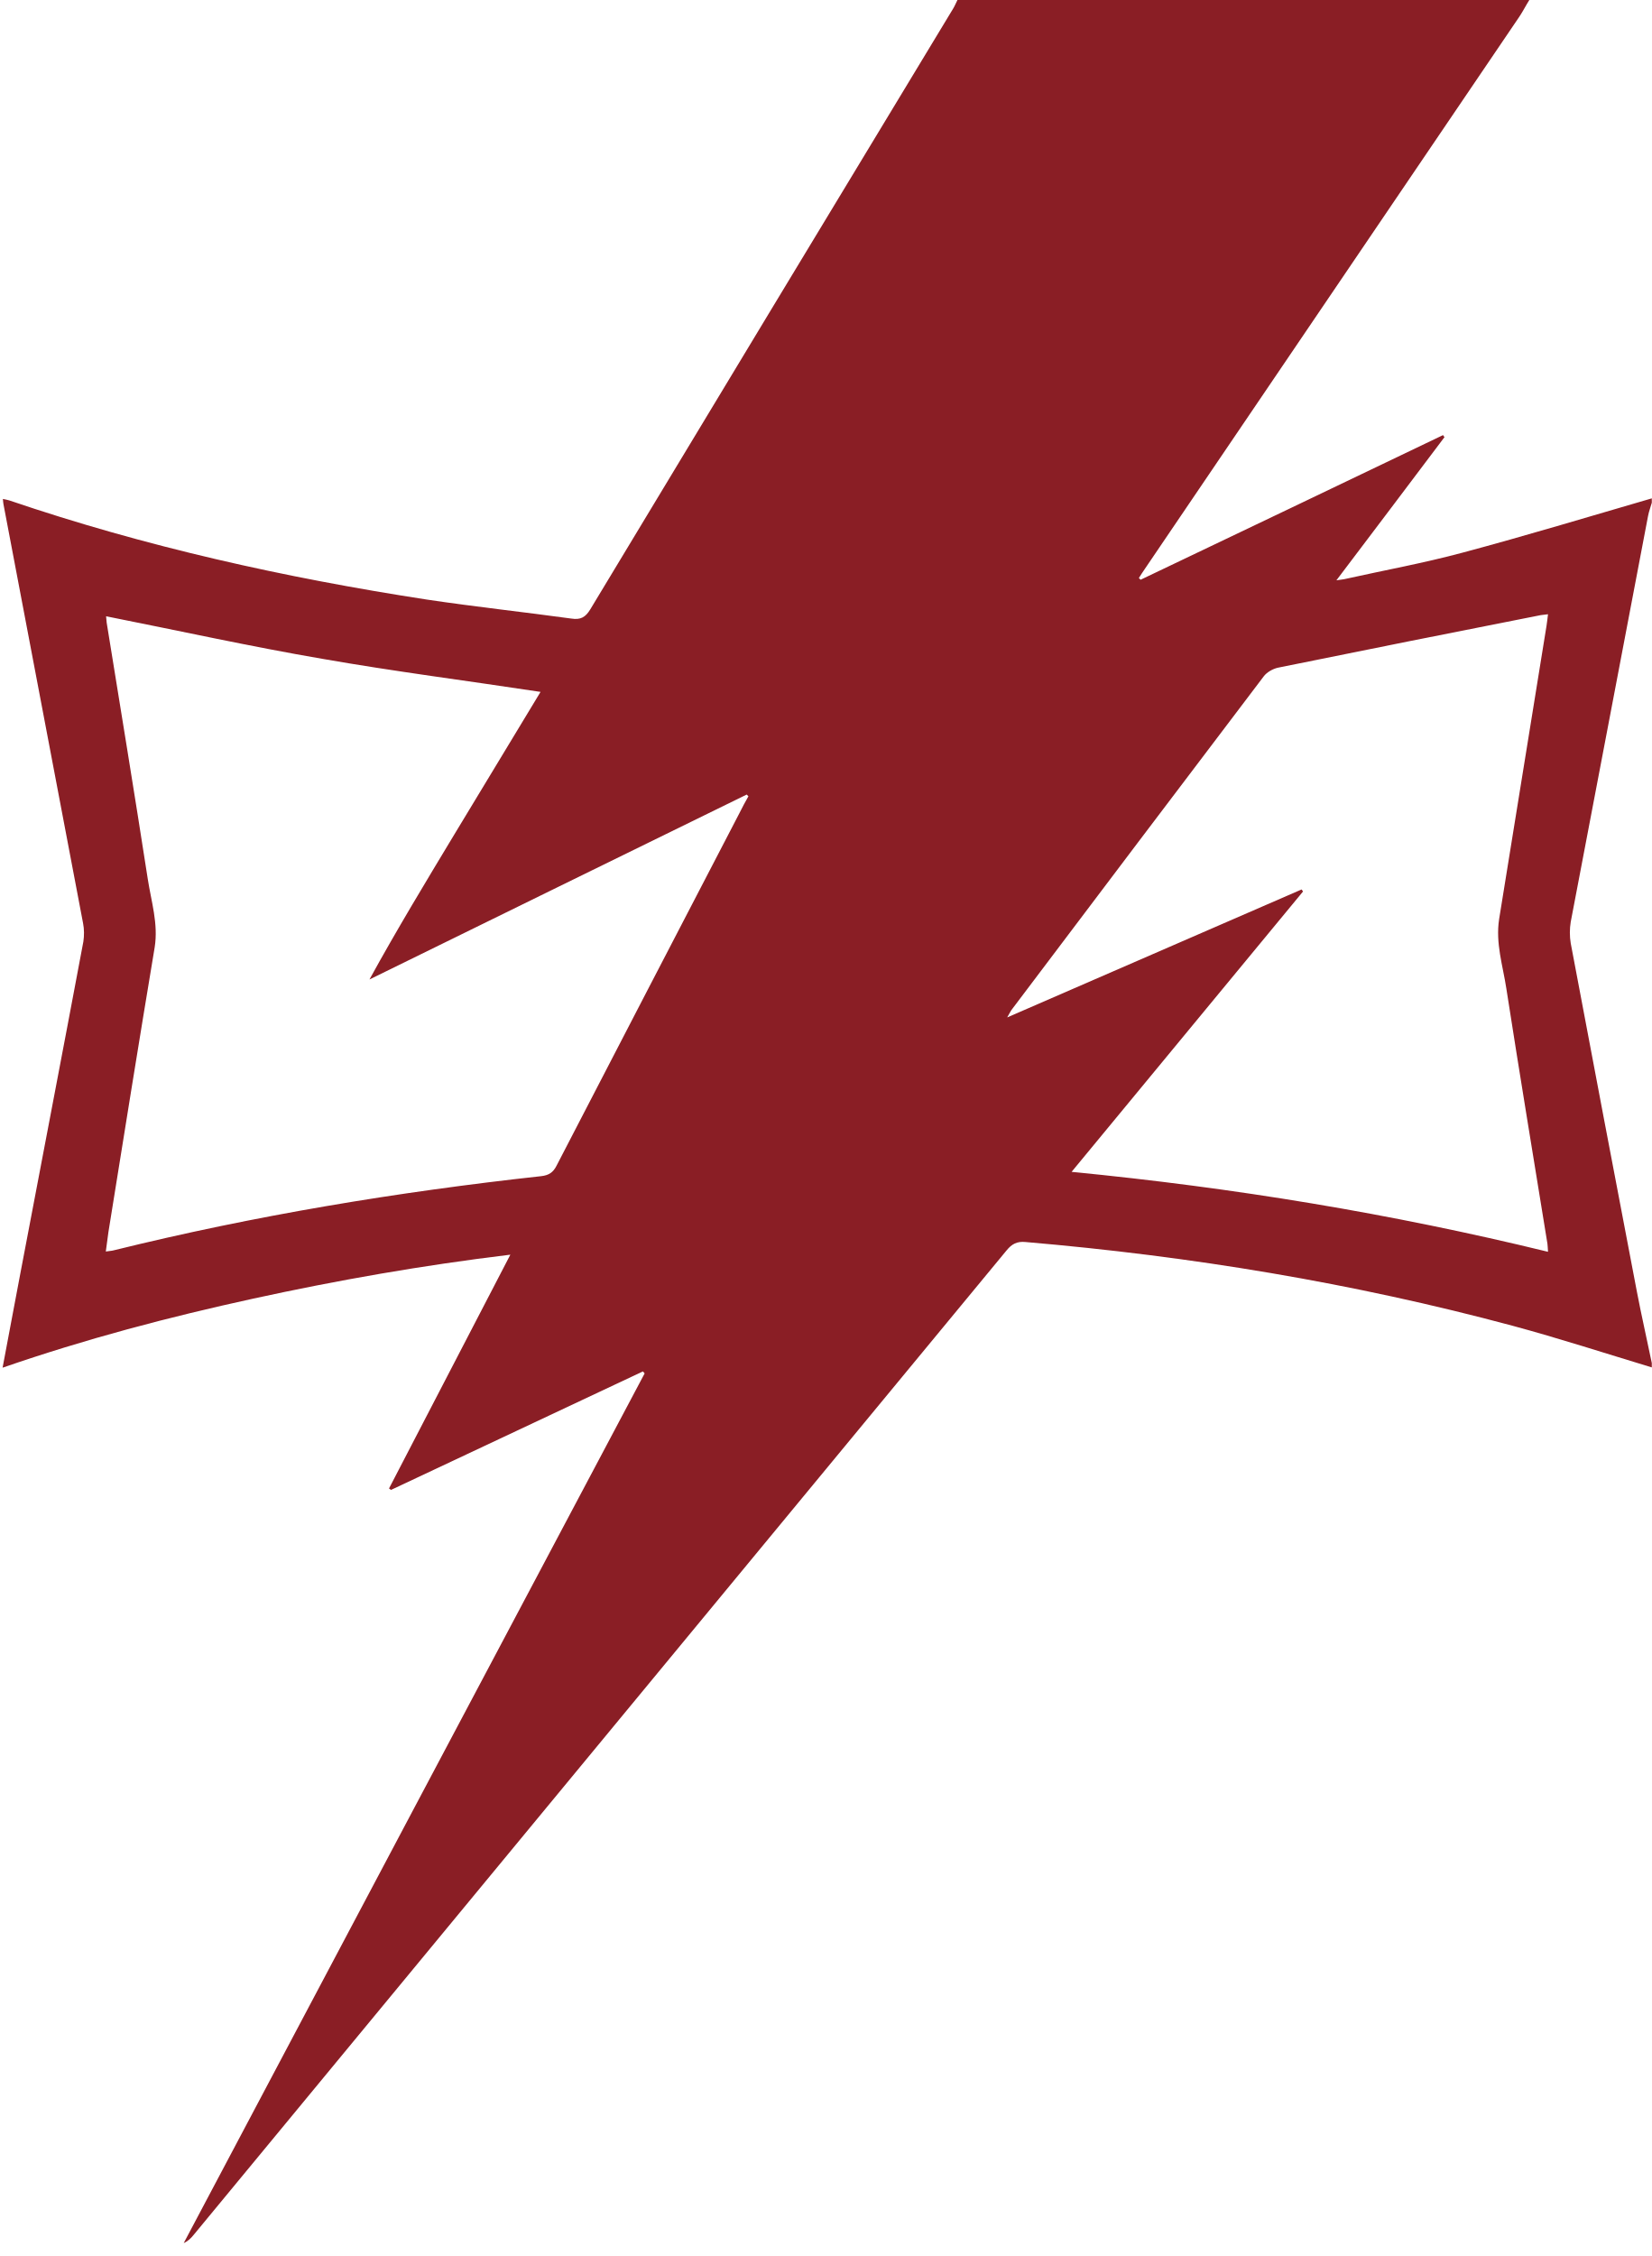
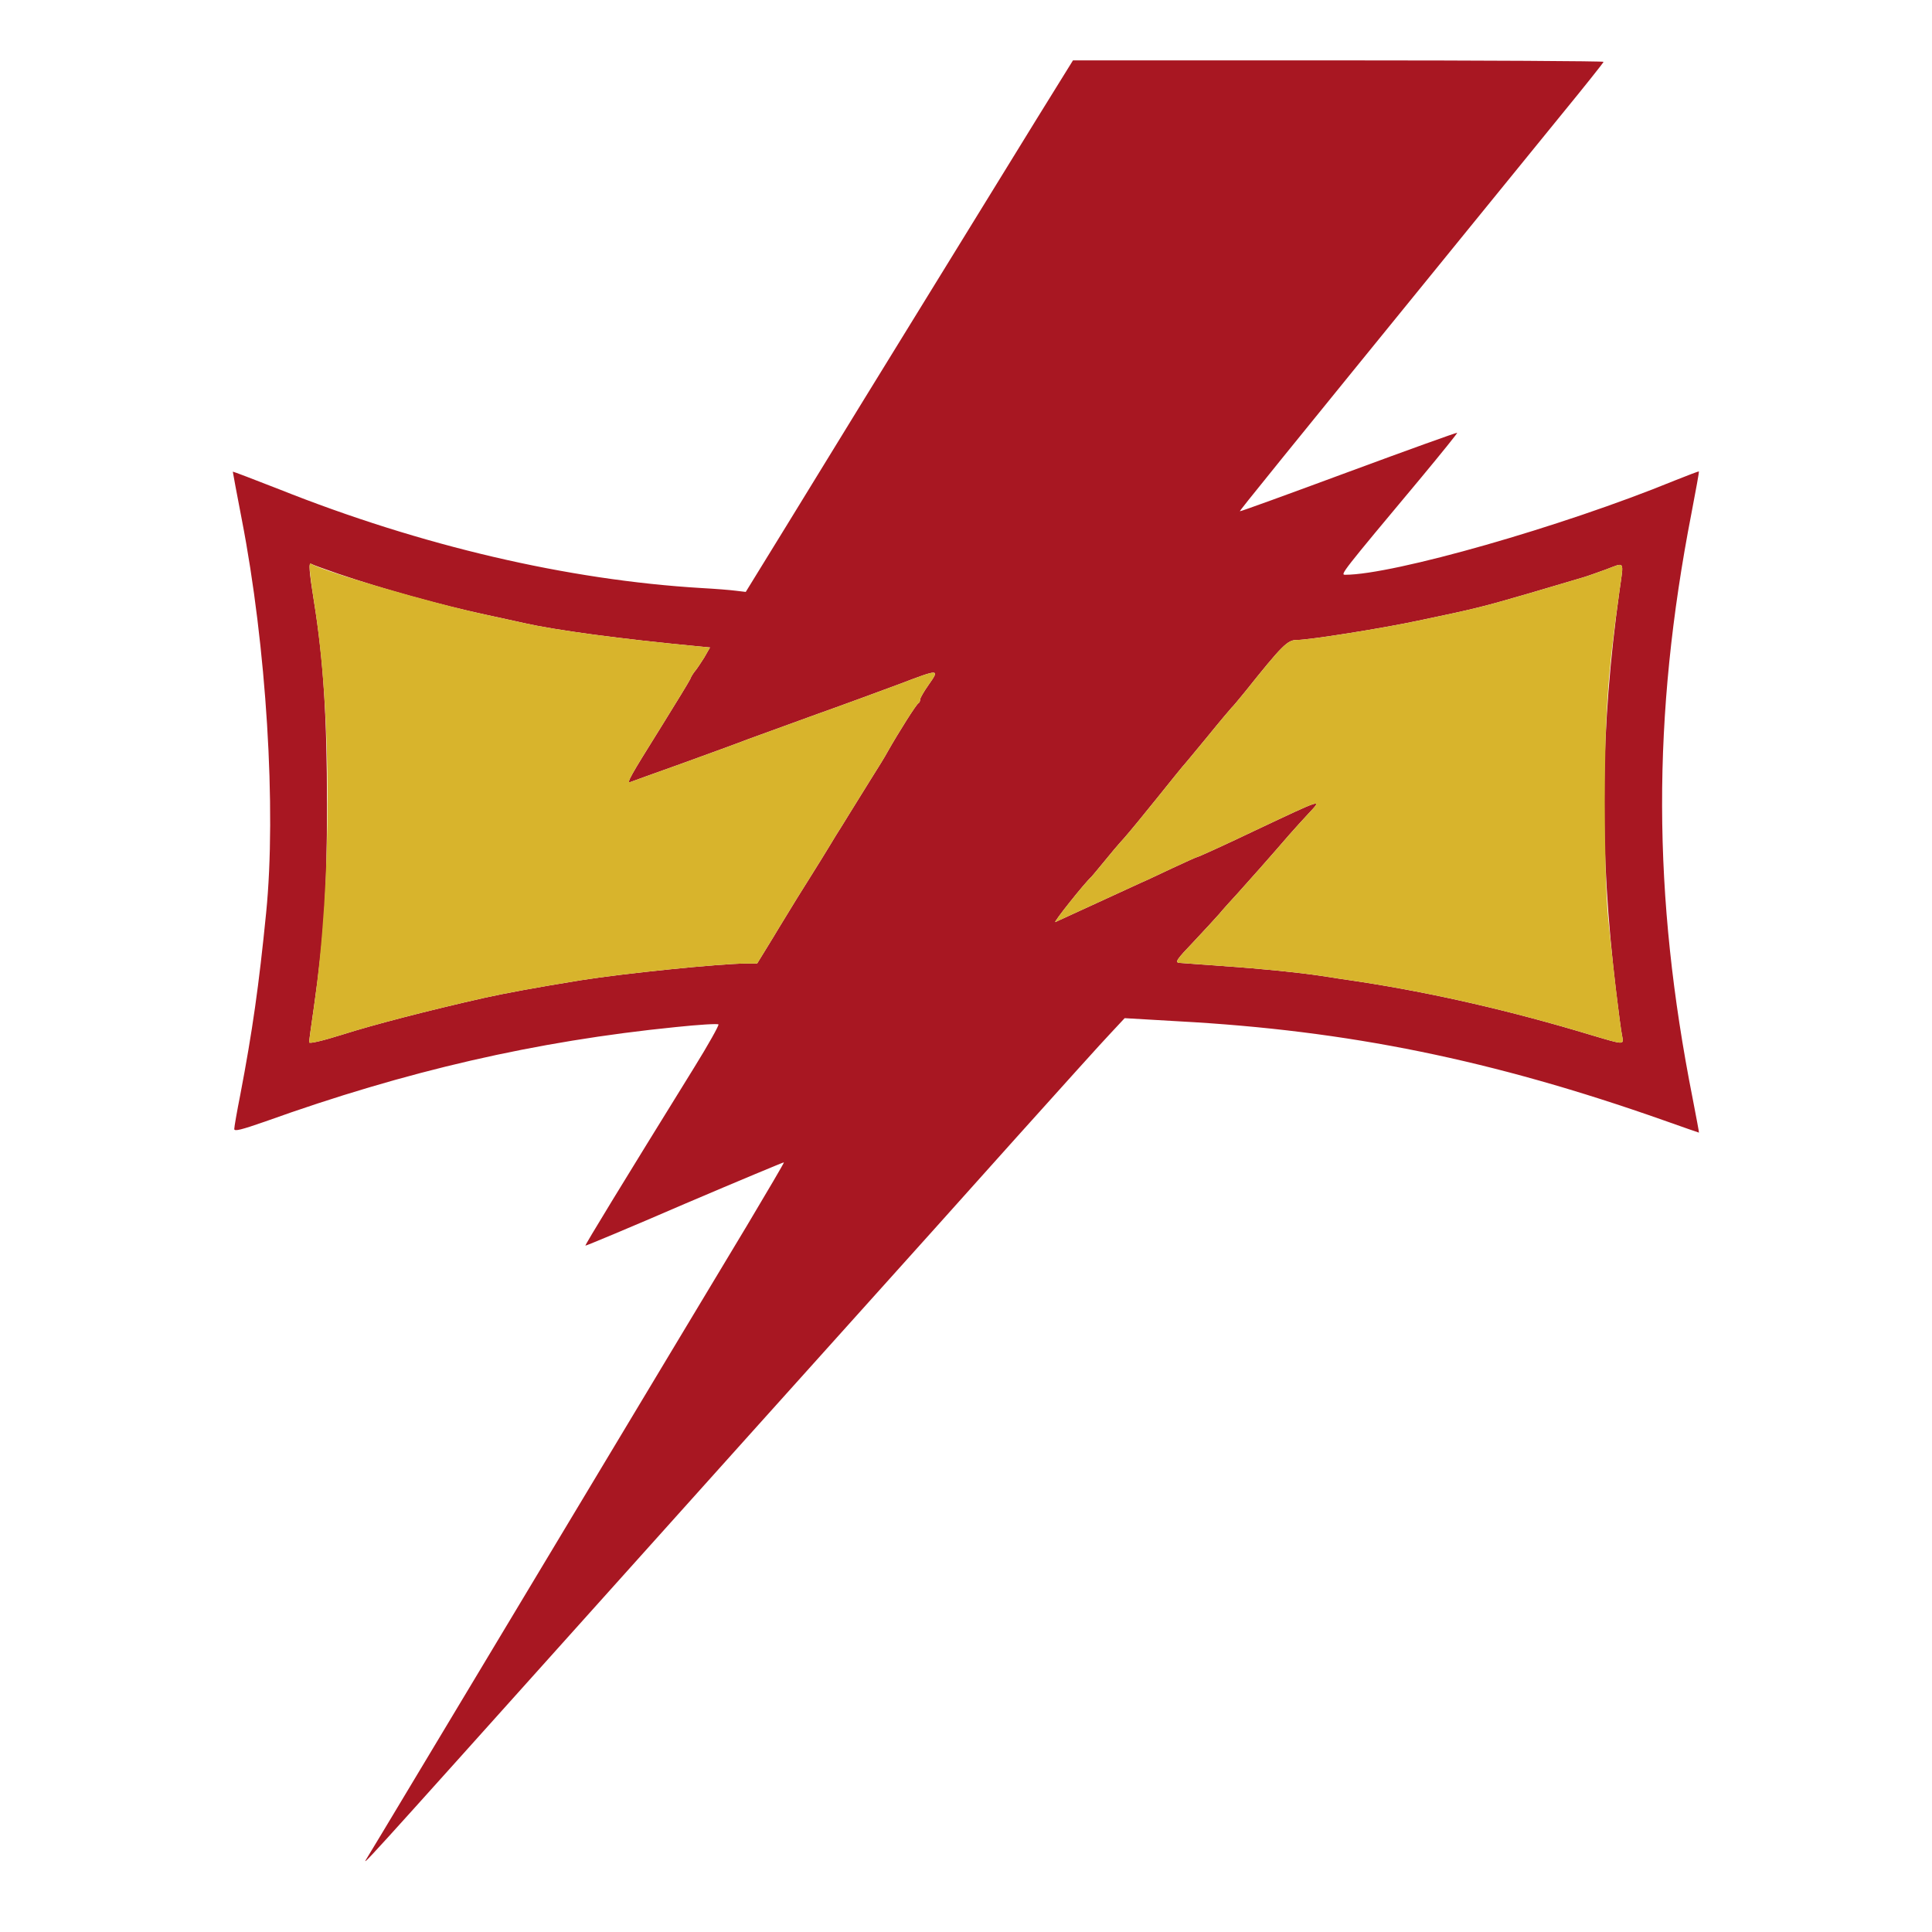
- <svg xmlns="http://www.w3.org/2000/svg" version="1.1" id="Layer_1" x="0px" y="0px" viewBox="0 0 574.5 784.5" style="enable-background:new 0 0 574.5 784.5;" xml:space="preserve">
-   <defs id="defs9" />
-   <g fill="#8A1E25" id="g4">
-     <path d="M573.2,179.4c0.3-1.6,0.9-3.1,1.3-4.6c0-0.5,0-1,0-1.5c-22,6.4-43.8,13-65.9,18.9c-13.4,3.6-27.1,6.1-40.6,9.1   c-0.7,0.2-1.4,0.2-3.2,0.5c12.9-17.1,25.3-33.4,37.6-49.8c-0.2-0.2-0.4-0.5-0.5-0.7c-35.1,16.8-70.1,33.6-105.2,50.3   c-0.2-0.2-0.4-0.4-0.6-0.6c0.7-1.1,1.4-2.2,2.1-3.2c43.4-64,86.9-128.1,130.3-192.1c1.2-1.8,2.2-3.8,3.4-5.7C465.5,0,399.2,0,333,0   c-0.5,1-0.9,2-1.5,3c-42.1,69.6-84.2,139.2-126.2,208.9c-1.7,2.8-3.4,3.7-6.6,3.2c-16.7-2.3-33.5-4.1-50.2-6.6   c-49.4-7.6-98-18.4-145.3-34.5c-0.6-0.2-1.3-0.3-2.2-0.5c0.1,0.9,0.1,1.3,0.2,1.8c9.2,48.6,18.5,97.2,27.7,145.8   c0.4,2,0.4,4.3,0.1,6.3c-7.2,38.4-14.6,76.8-21.9,115.3c-2,10.8-4.1,21.5-6.2,32.9c28.9-10,57.8-17.6,87.1-24s58.9-11.6,89.5-15.3   c-14.4,27.7-28.3,54.5-42.2,81.3c0.2,0.2,0.5,0.3,0.7,0.5c29.2-13.7,58.4-27.5,87.6-41.2c0.2,0.2,0.4,0.4,0.6,0.7   C170.7,578.4,117.3,679.2,63.9,780c1.6-0.7,2.6-1.8,3.5-2.9C161.6,663,255.9,548.9,350.1,434.8c1.8-2.2,3.6-3.2,6.6-2.9   C414,436.8,470.5,446.1,526,461c16.3,4.4,32.3,9.6,48.5,14.5c0-0.5,0-1,0-1.5c-1.7-8.3-3.6-16.5-5.2-24.9   c-7.7-40.3-15.4-80.7-23-121.1c-0.4-2.4-0.4-5,0-7.4C555.3,273.6,564.2,226.5,573.2,179.4z M257.1,282.9   c-21.2,40.8-42.4,81.6-63.5,122.4c-1.2,2.4-2.7,3.4-5.4,3.7c-50.1,5.5-99.7,13.7-148.7,25.8c-0.7,0.2-1.5,0.2-2.7,0.4   c0.3-2.4,0.6-4.6,0.9-6.7c5.3-33,10.6-66.1,16.1-99.1c1.3-8.2-1.2-15.9-2.4-23.7c-4.6-29.7-9.5-59.5-14.3-89.2   c-0.1-0.7-0.1-1.5-0.2-2.2c25.2,5,50.1,10.5,75.2,14.8c25.1,4.4,50.3,7.6,75.9,11.5c-10,16.5-20,33.1-30,49.6   c-10,16.6-20,33.1-29.5,50.4c43.7-21.4,87.4-42.9,131.2-64.3c0.2,0.2,0.4,0.4,0.6,0.6C259.2,278.8,258.1,280.9,257.1,282.9z    M523.9,343.7c4.6,29.6,9.5,59.2,14.3,88.8c0.1,0.7,0.1,1.4,0.2,2.8C483.9,422,429.1,413,372.7,407.5   c27.2-32.9,53.8-65.2,80.5-97.5c-0.2-0.2-0.3-0.5-0.5-0.7c-33.8,14.7-67.7,29.4-102.4,44.5c0.9-1.5,1.2-2.3,1.8-3   c29.1-38.6,58.3-77.2,87.5-115.7c1.1-1.4,3.1-2.5,4.8-2.9c30.5-6.2,61-12.3,91.5-18.3c0.7-0.1,1.4-0.2,2.5-0.3   c-0.2,1.5-0.3,2.7-0.5,3.9c-5.5,34-11,68.1-16.5,102.1C520.1,328,522.7,335.8,523.9,343.7z" id="path2" />
+ <svg xmlns="http://www.w3.org/2000/svg" version="1.0" width="800pt" height="800pt" viewBox="0 0 800 800" preserveAspectRatio="xMidYMid meet" id="svg8">
+   <g transform="translate(0,800) scale(0.1,-0.1)" fill="#a81722" stroke="none" id="g6">
+     <path d="M4293 7508 c-255 -414 -549 -892 -713 -1158 -86 -140 -232 -378 -324 -528 l-168 -273 -42 5 c-22 3 -86 8 -141 11 -554 33 -1162 175 -1749 409 -105 41 -191 74 -192 73 0 -1 16 -90 37 -197 102 -524 144 -1200 101 -1630 -30 -302 -57 -491 -107 -753 -14 -70 -25 -134 -25 -142 0 -11 30 -3 128 31 585 210 1122 333 1699 391 95 10 175 15 178 11 3 -3 -42 -84 -101 -179 -299 -483 -452 -734 -450 -737 2 -1 187 76 411 173 225 96 410 173 411 172 2 -1 -68 -119 -153 -262 -86 -143 -471 -783 -855 -1423 -384 -639 -705 -1175 -715 -1190 -29 -48 -68 -90 962 1058 412 459 891 993 1065 1186 173 192 468 521 655 730 187 208 365 406 396 438 l56 60 223 -13 c702 -38 1300 -160 2009 -410 79 -28 145 -51 146 -51 1 0 -11 63 -26 141 -167 843 -169 1580 -5 2424 18 94 32 171 31 173 -1 1 -46 -16 -101 -38 -466 -191 -1165 -390 -1364 -390 -21 0 -15 8 316 404 83 100 150 183 148 184 -1 2 -204 -71 -450 -162 -246 -91 -449 -165 -450 -163 -2 2 151 191 949 1172 116 143 289 355 384 472 95 116 173 214 173 217 0 3 -494 6 -1099 6 l-1098 0 -150 -242z m-2892 -1884 c185 -63 427 -130 609 -169 63 -14 135 -29 160 -35 134 -30 394 -65 718 -96 l52 -5 -24 -42 c-14 -22 -31 -48 -39 -57 -7 -9 -16 -23 -19 -32 -4 -9 -57 -96 -118 -194 -131 -210 -148 -239 -129 -232 8 3 104 38 214 77 110 40 234 85 275 101 41 15 165 60 275 100 110 39 267 97 348 127 168 64 169 64 122 -3 -19 -27 -35 -54 -35 -61 0 -6 -3 -13 -7 -15 -8 -3 -83 -122 -126 -198 -10 -19 -42 -71 -70 -115 -27 -44 -68 -109 -90 -145 -22 -36 -47 -76 -56 -90 -8 -14 -36 -59 -61 -100 -26 -41 -70 -113 -100 -160 -29 -47 -62 -101 -74 -121 -11 -19 -37 -61 -56 -92 l-35 -57 -52 0 c-100 0 -504 -41 -678 -69 -180 -29 -320 -55 -400 -73 -231 -52 -462 -112 -587 -152 -83 -26 -138 -39 -138 -32 0 6 9 72 20 147 42 296 54 482 54 839 0 358 -15 600 -54 840 -20 125 -23 163 -11 155 7 -4 57 -22 112 -41z m5305 -70 c-80 -572 -84 -1075 -15 -1652 11 -89 22 -176 26 -192 7 -37 10 -37 -128 4 -334 101 -654 174 -959 221 -58 8 -132 20 -165 25 -89 13 -230 28 -405 40 -85 6 -165 12 -177 13 -19 2 -10 15 60 88 45 48 93 100 106 115 13 16 47 54 75 84 47 52 133 149 216 245 19 22 54 60 77 85 60 64 66 66 -218 -68 -134 -64 -240 -112 -245 -112 -2 0 -48 -21 -102 -46 -53 -25 -110 -52 -127 -59 -16 -7 -100 -46 -185 -85 -85 -39 -162 -74 -170 -78 -11 -4 121 162 150 188 3 3 25 30 50 60 24 30 62 75 85 100 22 25 83 99 135 164 52 65 100 124 105 130 6 6 53 63 105 126 51 63 97 117 100 120 4 3 28 32 55 65 155 194 176 215 215 215 50 0 348 47 503 80 239 50 266 57 462 114 105 31 204 60 220 65 17 5 59 20 95 33 80 30 74 40 56 -88z" id="path4" />
+     <g fill="#d8b42c">
+       <path d="M1285 5619 c3 -30 10 -79 15 -109 75 -464 75 -1150 0 -1679 -11 -75 -20 -141 -20 -147 0 -7 55 6 138 32 125 40 356 100 587 152 80 18 220 44 400 73 174 28 578 69 678 69 l52 0 35 57 c19 31 45 73 56 92 12 20 45 74 74 121 30 47 74 119 100 160 25 41 53 86 61 100 9 14 34 54 56 90 22 36 63 101 90 145 28 44 60 96 70 115 43 76 118 195 126 198 4 2 7 9 7 15 0 7 16 34 35 61 47 67 46 67 -122 3 -81 -30 -238 -88 -348 -127 -110 -40 -234 -85 -275 -100 -41 -16 -165 -61 -275 -101 -110 -39 -206 -74 -214 -77 -19 -7 -2 22 129 232 61 98 114 185 118 194 3 9 12 23 19 32 8 9 25 35 39 57 l24 42 -52 5 c-324 31 -584 66 -718 96 -25 6 -97 21 -160 35 -224 48 -668 178 -721 210 -8 6 -9 -6 -4 -46z" id="path4" />
+       <path d="M6650 5642 c-36 -13 -78 -28 -95 -33 -16 -5 -115 -34 -220 -65 -196 -57 -223 -64 -462 -114 -155 -33 -453 -80 -503 -80 -39 0 -60 -21 -215 -215 -27 -33 -51 -62 -55 -65 -3 -3 -49 -57 -100 -120 -52 -63 -99 -120 -105 -126 -5 -6 -53 -65 -105 -130 -52 -65 -113 -139 -135 -164 -23 -25 -61 -70 -85 -100 -25 -30 -47 -57 -50 -60 -29 -26 -161 -192 -150 -188 8 4 85 39 170 78 85 39 169 78 185 85 17 7 74 34 127 59 54 25 100 46 102 46 5 0 111 48 245 112 284 134 278 132 218 68 -23 -25 -58 -63 -77 -85 -83 -96 -169 -193 -216 -245 -28 -30 -62 -68 -75 -84 -13 -15 -61 -67 -106 -115 -70 -73 -79 -86 -60 -88 12 -1 92 -7 177 -13 175 -12 316 -27 405 -40 33 -5 107 -17 165 -25 305 -47 625 -120 959 -221 138 -41 135 -41 128 -4 -10 48 -44 343 -59 500 -8 85 -13 278 -13 470 1 364 11 520 61 874 18 128 24 118 -56 88z" id="path6" />
+     </g>
  </g>
</svg>
